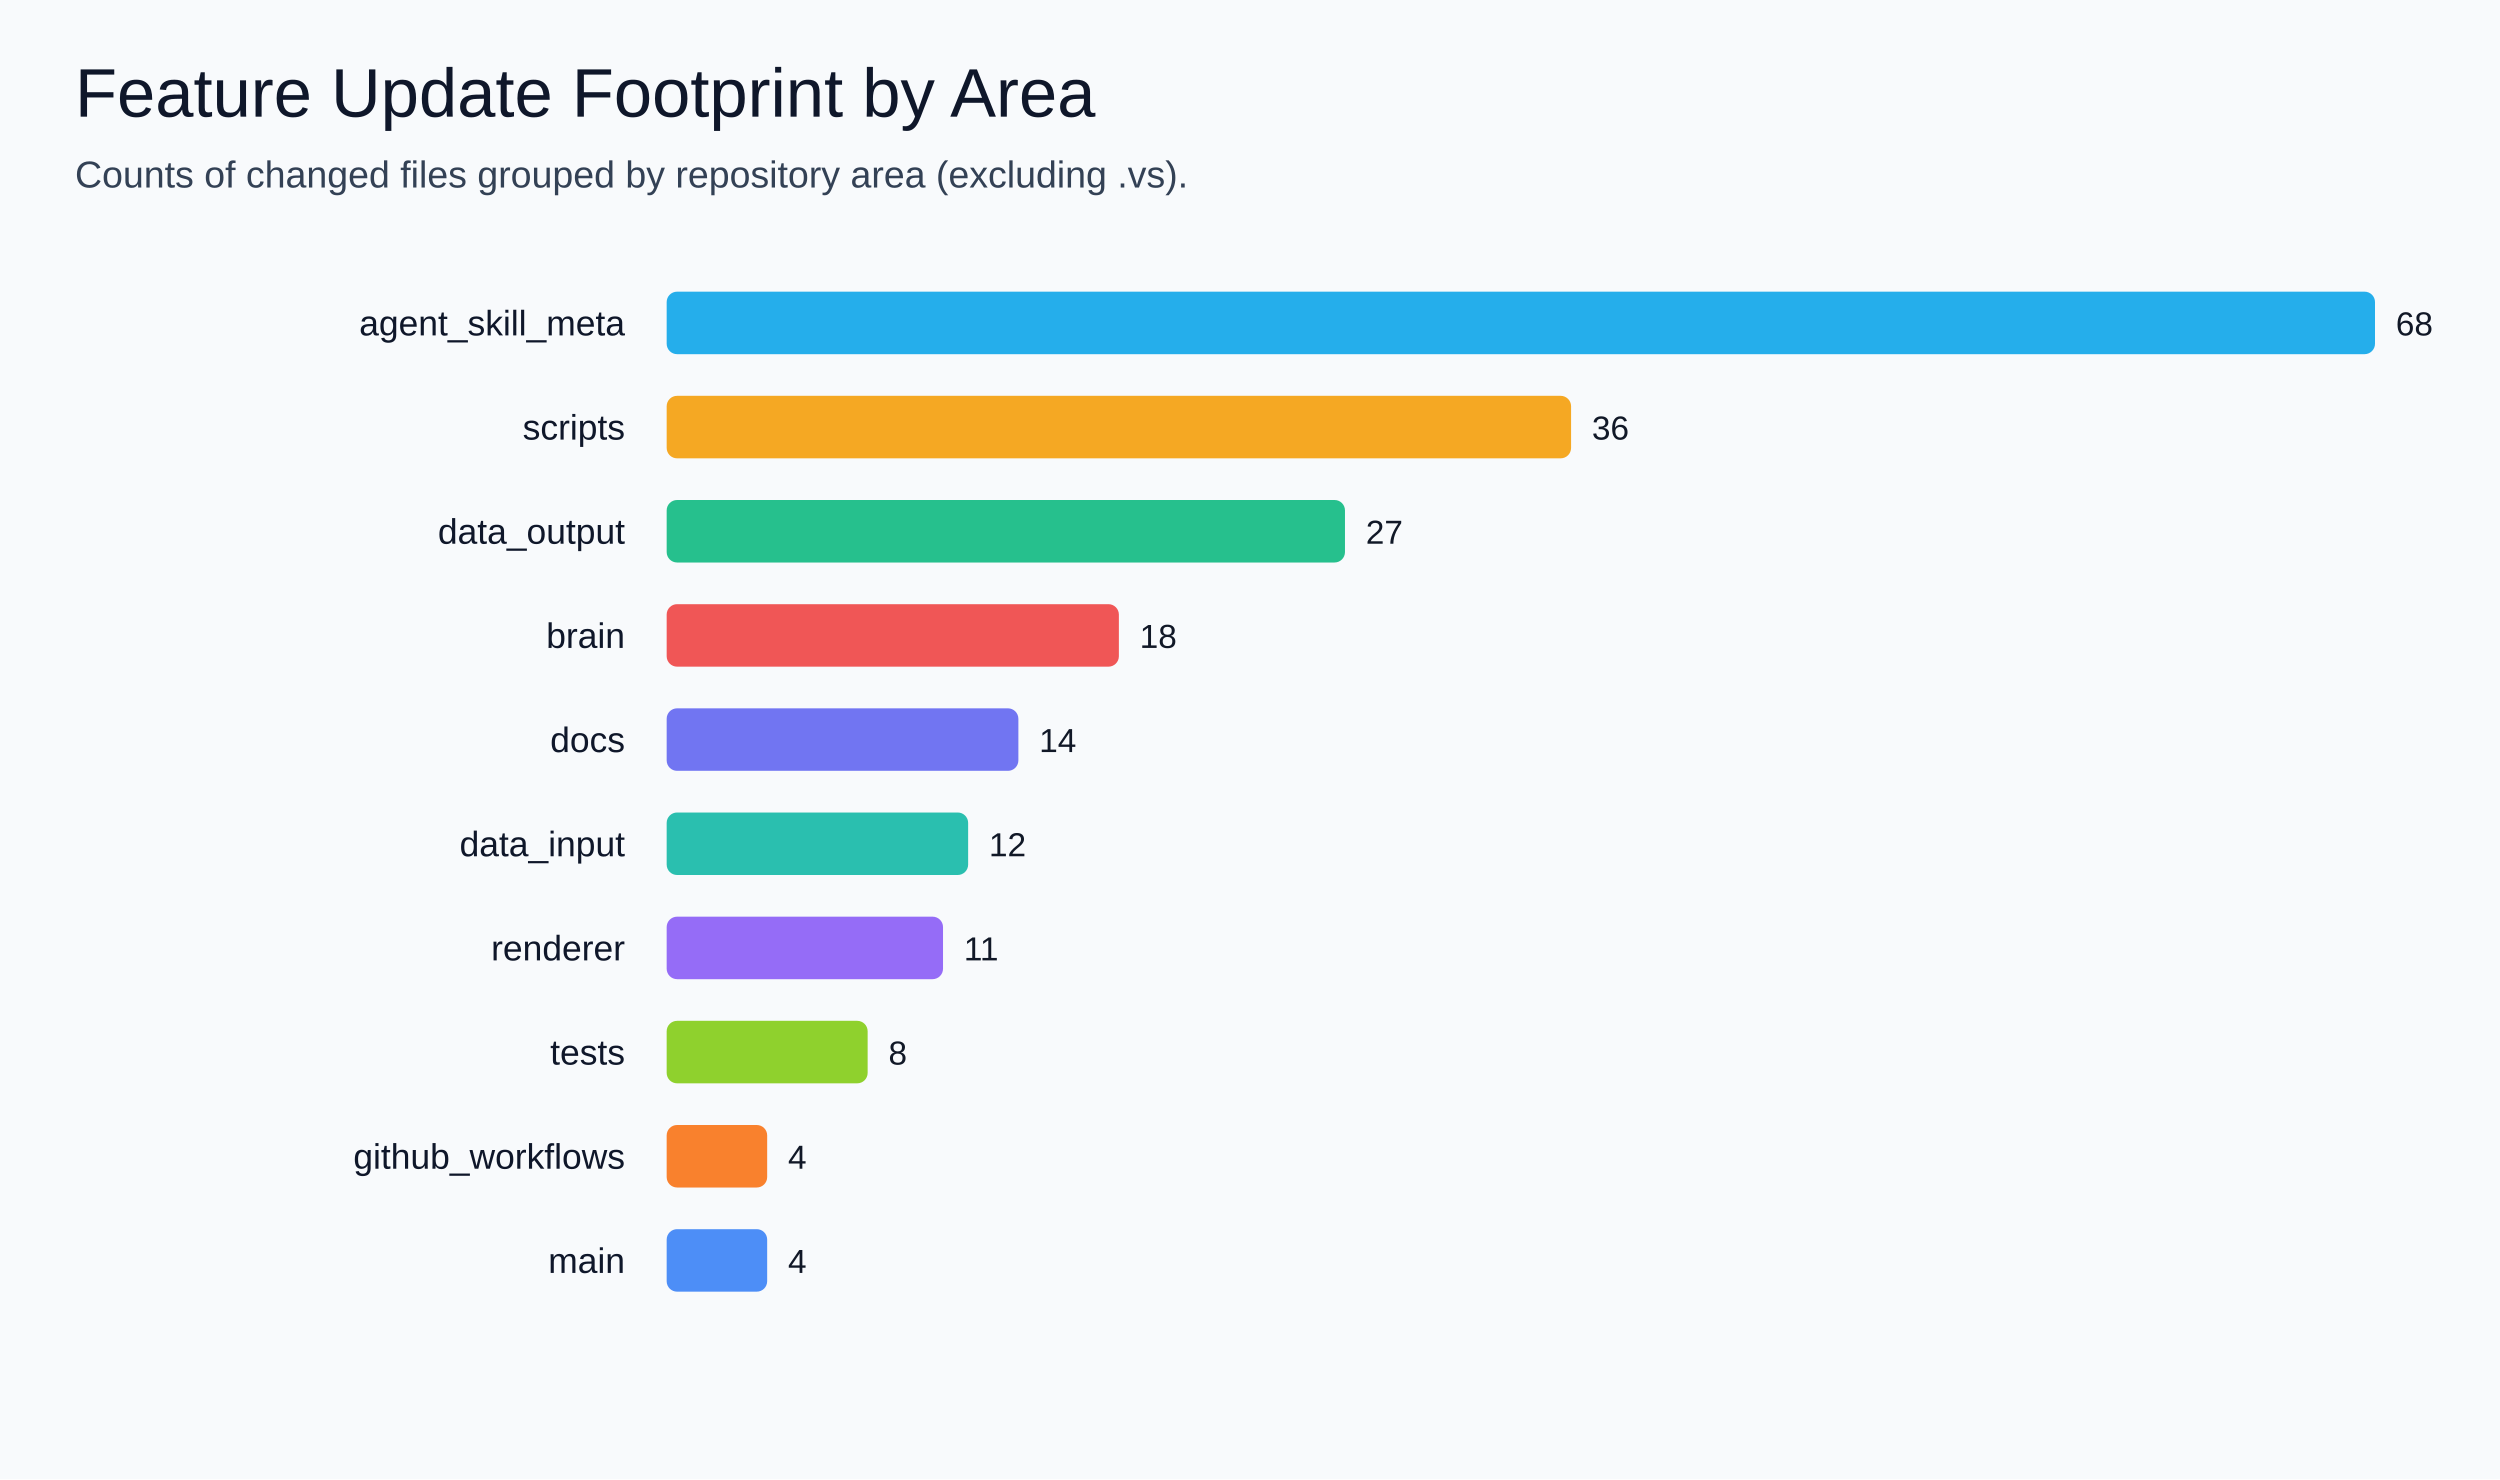
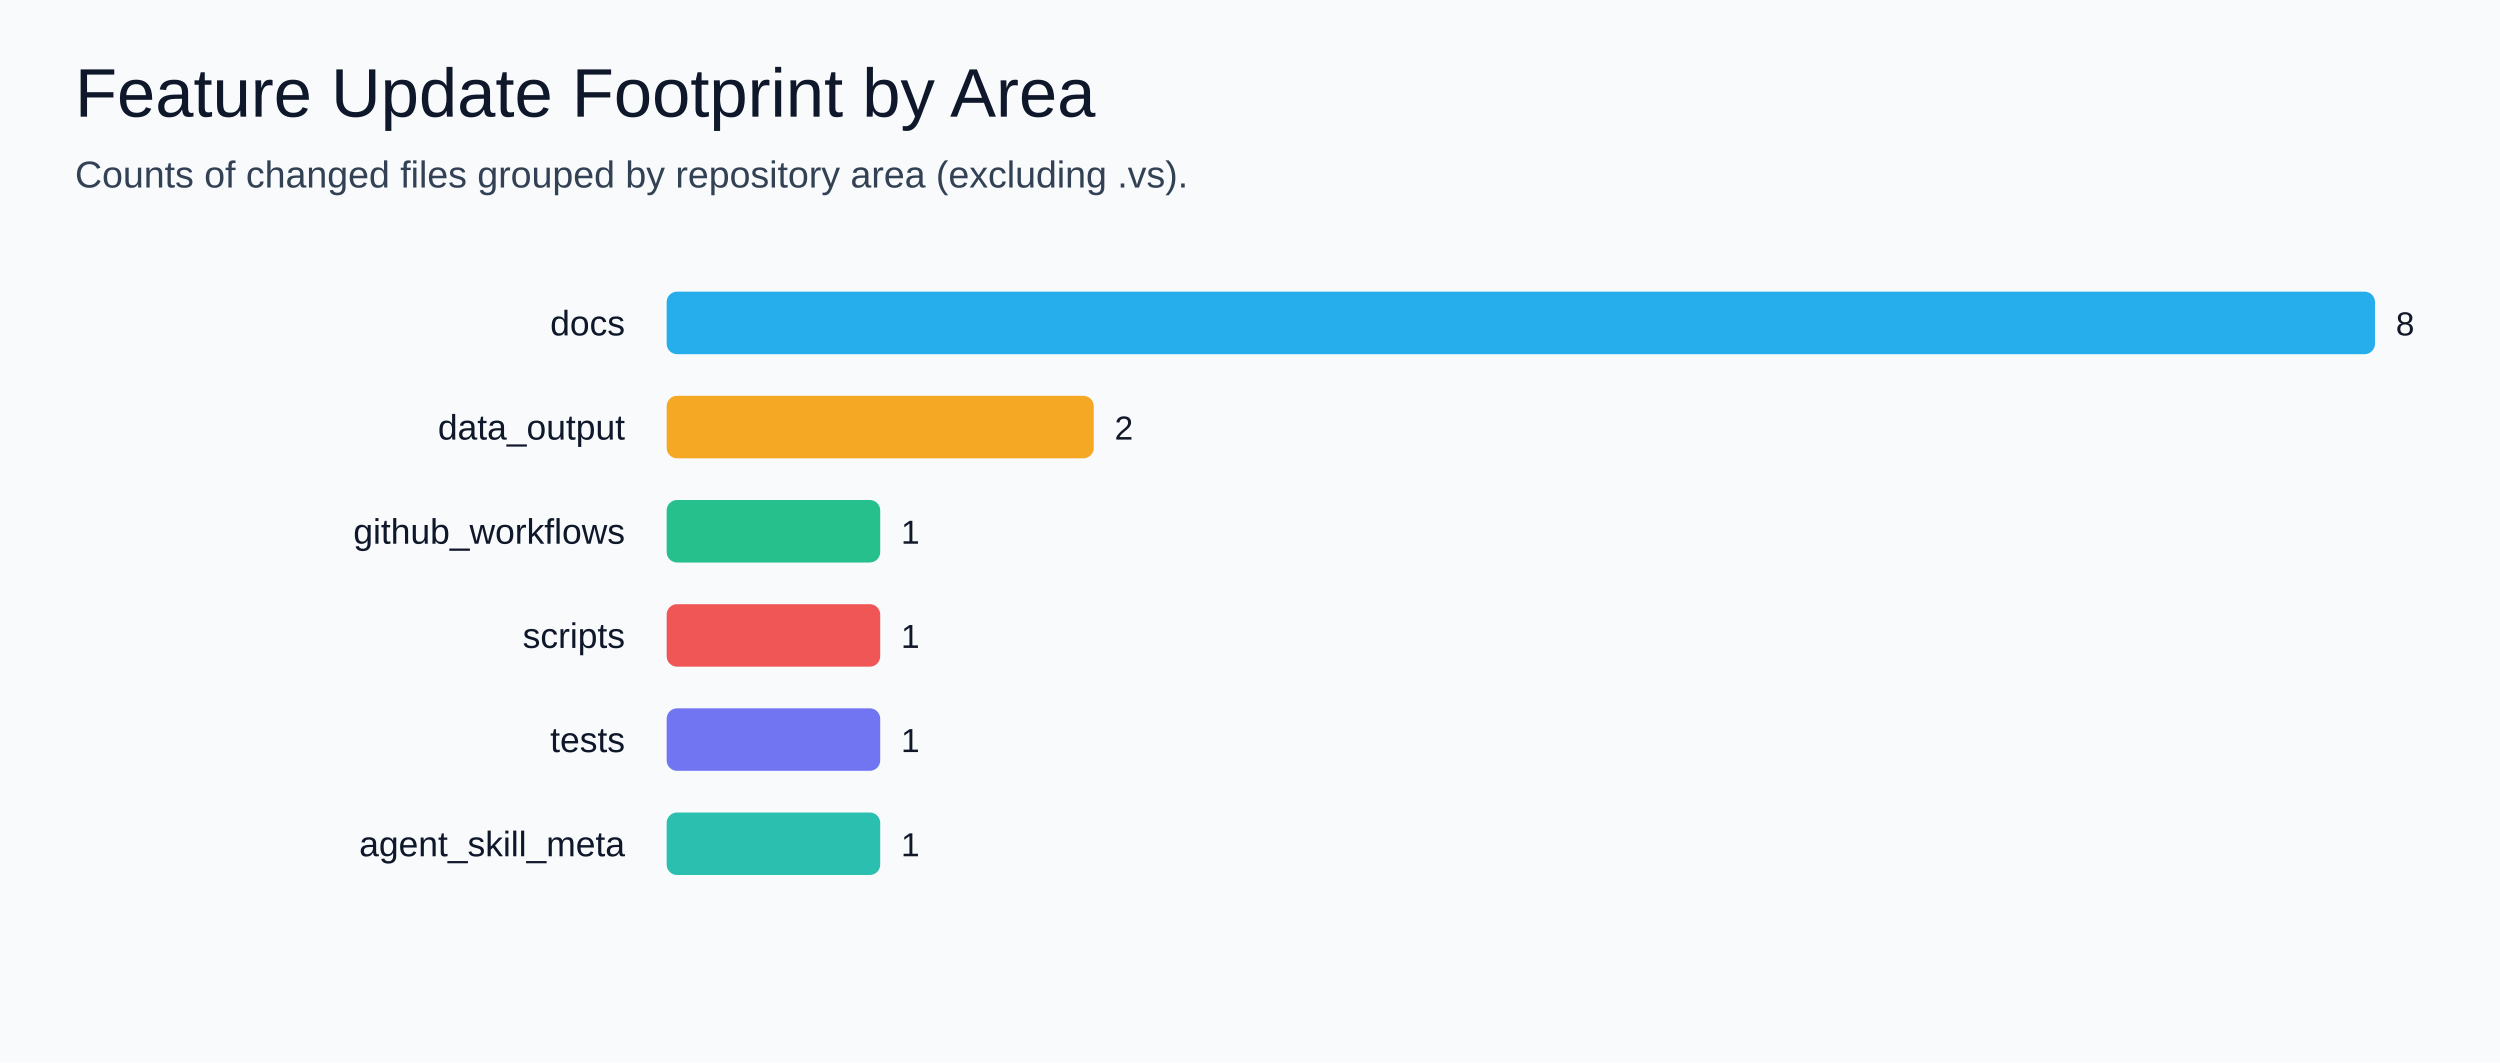
- <svg xmlns="http://www.w3.org/2000/svg" width="1200" height="710" viewBox="0 0 1200 710" role="img" aria-label="Feature update footprint by area">
-   <rect x="0" y="0" width="1200" height="710" fill="#f8fafc" />
+ <svg xmlns="http://www.w3.org/2000/svg" width="1200" height="510" viewBox="0 0 1200 510" role="img" aria-label="Feature update footprint by area">
+   <rect x="0" y="0" width="1200" height="510" fill="#f8fafc" />
  <text x="36" y="56" font-family="Segoe UI, Arial, sans-serif" font-size="33" fill="#0f172a">Feature Update Footprint by Area</text>
  <text x="36" y="90" font-family="Segoe UI, Arial, sans-serif" font-size="18" fill="#334155">Counts of changed files grouped by repository area (excluding .vs).</text>
-   <text x="300" y="161" text-anchor="end" font-family="Segoe UI, Arial, sans-serif" font-size="17" fill="#0f172a">agent_skill_meta</text>
+   <text x="300" y="161" text-anchor="end" font-family="Segoe UI, Arial, sans-serif" font-size="17" fill="#0f172a">docs</text>
  <rect x="320" y="140" width="820.00" height="30" rx="5" ry="5" fill="#0ea5e9" opacity="0.9" />
-   <text x="1150.00" y="161" font-family="Segoe UI, Arial, sans-serif" font-size="16" fill="#111827">68</text>
-   <text x="300" y="211" text-anchor="end" font-family="Segoe UI, Arial, sans-serif" font-size="17" fill="#0f172a">scripts</text>
-   <rect x="320" y="190" width="434.12" height="30" rx="5" ry="5" fill="#f59e0b" opacity="0.9" />
-   <text x="764.12" y="211" font-family="Segoe UI, Arial, sans-serif" font-size="16" fill="#111827">36</text>
-   <text x="300" y="261" text-anchor="end" font-family="Segoe UI, Arial, sans-serif" font-size="17" fill="#0f172a">data_output</text>
-   <rect x="320" y="240" width="325.59" height="30" rx="5" ry="5" fill="#10b981" opacity="0.9" />
-   <text x="655.59" y="261" font-family="Segoe UI, Arial, sans-serif" font-size="16" fill="#111827">27</text>
-   <text x="300" y="311" text-anchor="end" font-family="Segoe UI, Arial, sans-serif" font-size="17" fill="#0f172a">brain</text>
-   <rect x="320" y="290" width="217.06" height="30" rx="5" ry="5" fill="#ef4444" opacity="0.9" />
-   <text x="547.06" y="311" font-family="Segoe UI, Arial, sans-serif" font-size="16" fill="#111827">18</text>
-   <text x="300" y="361" text-anchor="end" font-family="Segoe UI, Arial, sans-serif" font-size="17" fill="#0f172a">docs</text>
-   <rect x="320" y="340" width="168.82" height="30" rx="5" ry="5" fill="#6366f1" opacity="0.9" />
-   <text x="498.82" y="361" font-family="Segoe UI, Arial, sans-serif" font-size="16" fill="#111827">14</text>
-   <text x="300" y="411" text-anchor="end" font-family="Segoe UI, Arial, sans-serif" font-size="17" fill="#0f172a">data_input</text>
-   <rect x="320" y="390" width="144.71" height="30" rx="5" ry="5" fill="#14b8a6" opacity="0.9" />
-   <text x="474.71" y="411" font-family="Segoe UI, Arial, sans-serif" font-size="16" fill="#111827">12</text>
-   <text x="300" y="461" text-anchor="end" font-family="Segoe UI, Arial, sans-serif" font-size="17" fill="#0f172a">renderer</text>
-   <rect x="320" y="440" width="132.65" height="30" rx="5" ry="5" fill="#8b5cf6" opacity="0.9" />
-   <text x="462.65" y="461" font-family="Segoe UI, Arial, sans-serif" font-size="16" fill="#111827">11</text>
-   <text x="300" y="511" text-anchor="end" font-family="Segoe UI, Arial, sans-serif" font-size="17" fill="#0f172a">tests</text>
-   <rect x="320" y="490" width="96.47" height="30" rx="5" ry="5" fill="#84cc16" opacity="0.9" />
-   <text x="426.47" y="511" font-family="Segoe UI, Arial, sans-serif" font-size="16" fill="#111827">8</text>
-   <text x="300" y="561" text-anchor="end" font-family="Segoe UI, Arial, sans-serif" font-size="17" fill="#0f172a">github_workflows</text>
-   <rect x="320" y="540" width="48.24" height="30" rx="5" ry="5" fill="#f97316" opacity="0.9" />
-   <text x="378.24" y="561" font-family="Segoe UI, Arial, sans-serif" font-size="16" fill="#111827">4</text>
-   <text x="300" y="611" text-anchor="end" font-family="Segoe UI, Arial, sans-serif" font-size="17" fill="#0f172a">main</text>
-   <rect x="320" y="590" width="48.24" height="30" rx="5" ry="5" fill="#3b82f6" opacity="0.9" />
-   <text x="378.24" y="611" font-family="Segoe UI, Arial, sans-serif" font-size="16" fill="#111827">4</text>
+   <text x="1150.00" y="161" font-family="Segoe UI, Arial, sans-serif" font-size="16" fill="#111827">8</text>
+   <text x="300" y="211" text-anchor="end" font-family="Segoe UI, Arial, sans-serif" font-size="17" fill="#0f172a">data_output</text>
+   <rect x="320" y="190" width="205.00" height="30" rx="5" ry="5" fill="#f59e0b" opacity="0.9" />
+   <text x="535.00" y="211" font-family="Segoe UI, Arial, sans-serif" font-size="16" fill="#111827">2</text>
+   <text x="300" y="261" text-anchor="end" font-family="Segoe UI, Arial, sans-serif" font-size="17" fill="#0f172a">github_workflows</text>
+   <rect x="320" y="240" width="102.50" height="30" rx="5" ry="5" fill="#10b981" opacity="0.9" />
+   <text x="432.50" y="261" font-family="Segoe UI, Arial, sans-serif" font-size="16" fill="#111827">1</text>
+   <text x="300" y="311" text-anchor="end" font-family="Segoe UI, Arial, sans-serif" font-size="17" fill="#0f172a">scripts</text>
+   <rect x="320" y="290" width="102.50" height="30" rx="5" ry="5" fill="#ef4444" opacity="0.9" />
+   <text x="432.50" y="311" font-family="Segoe UI, Arial, sans-serif" font-size="16" fill="#111827">1</text>
+   <text x="300" y="361" text-anchor="end" font-family="Segoe UI, Arial, sans-serif" font-size="17" fill="#0f172a">tests</text>
+   <rect x="320" y="340" width="102.50" height="30" rx="5" ry="5" fill="#6366f1" opacity="0.9" />
+   <text x="432.50" y="361" font-family="Segoe UI, Arial, sans-serif" font-size="16" fill="#111827">1</text>
+   <text x="300" y="411" text-anchor="end" font-family="Segoe UI, Arial, sans-serif" font-size="17" fill="#0f172a">agent_skill_meta</text>
+   <rect x="320" y="390" width="102.50" height="30" rx="5" ry="5" fill="#14b8a6" opacity="0.9" />
+   <text x="432.50" y="411" font-family="Segoe UI, Arial, sans-serif" font-size="16" fill="#111827">1</text>
</svg>
